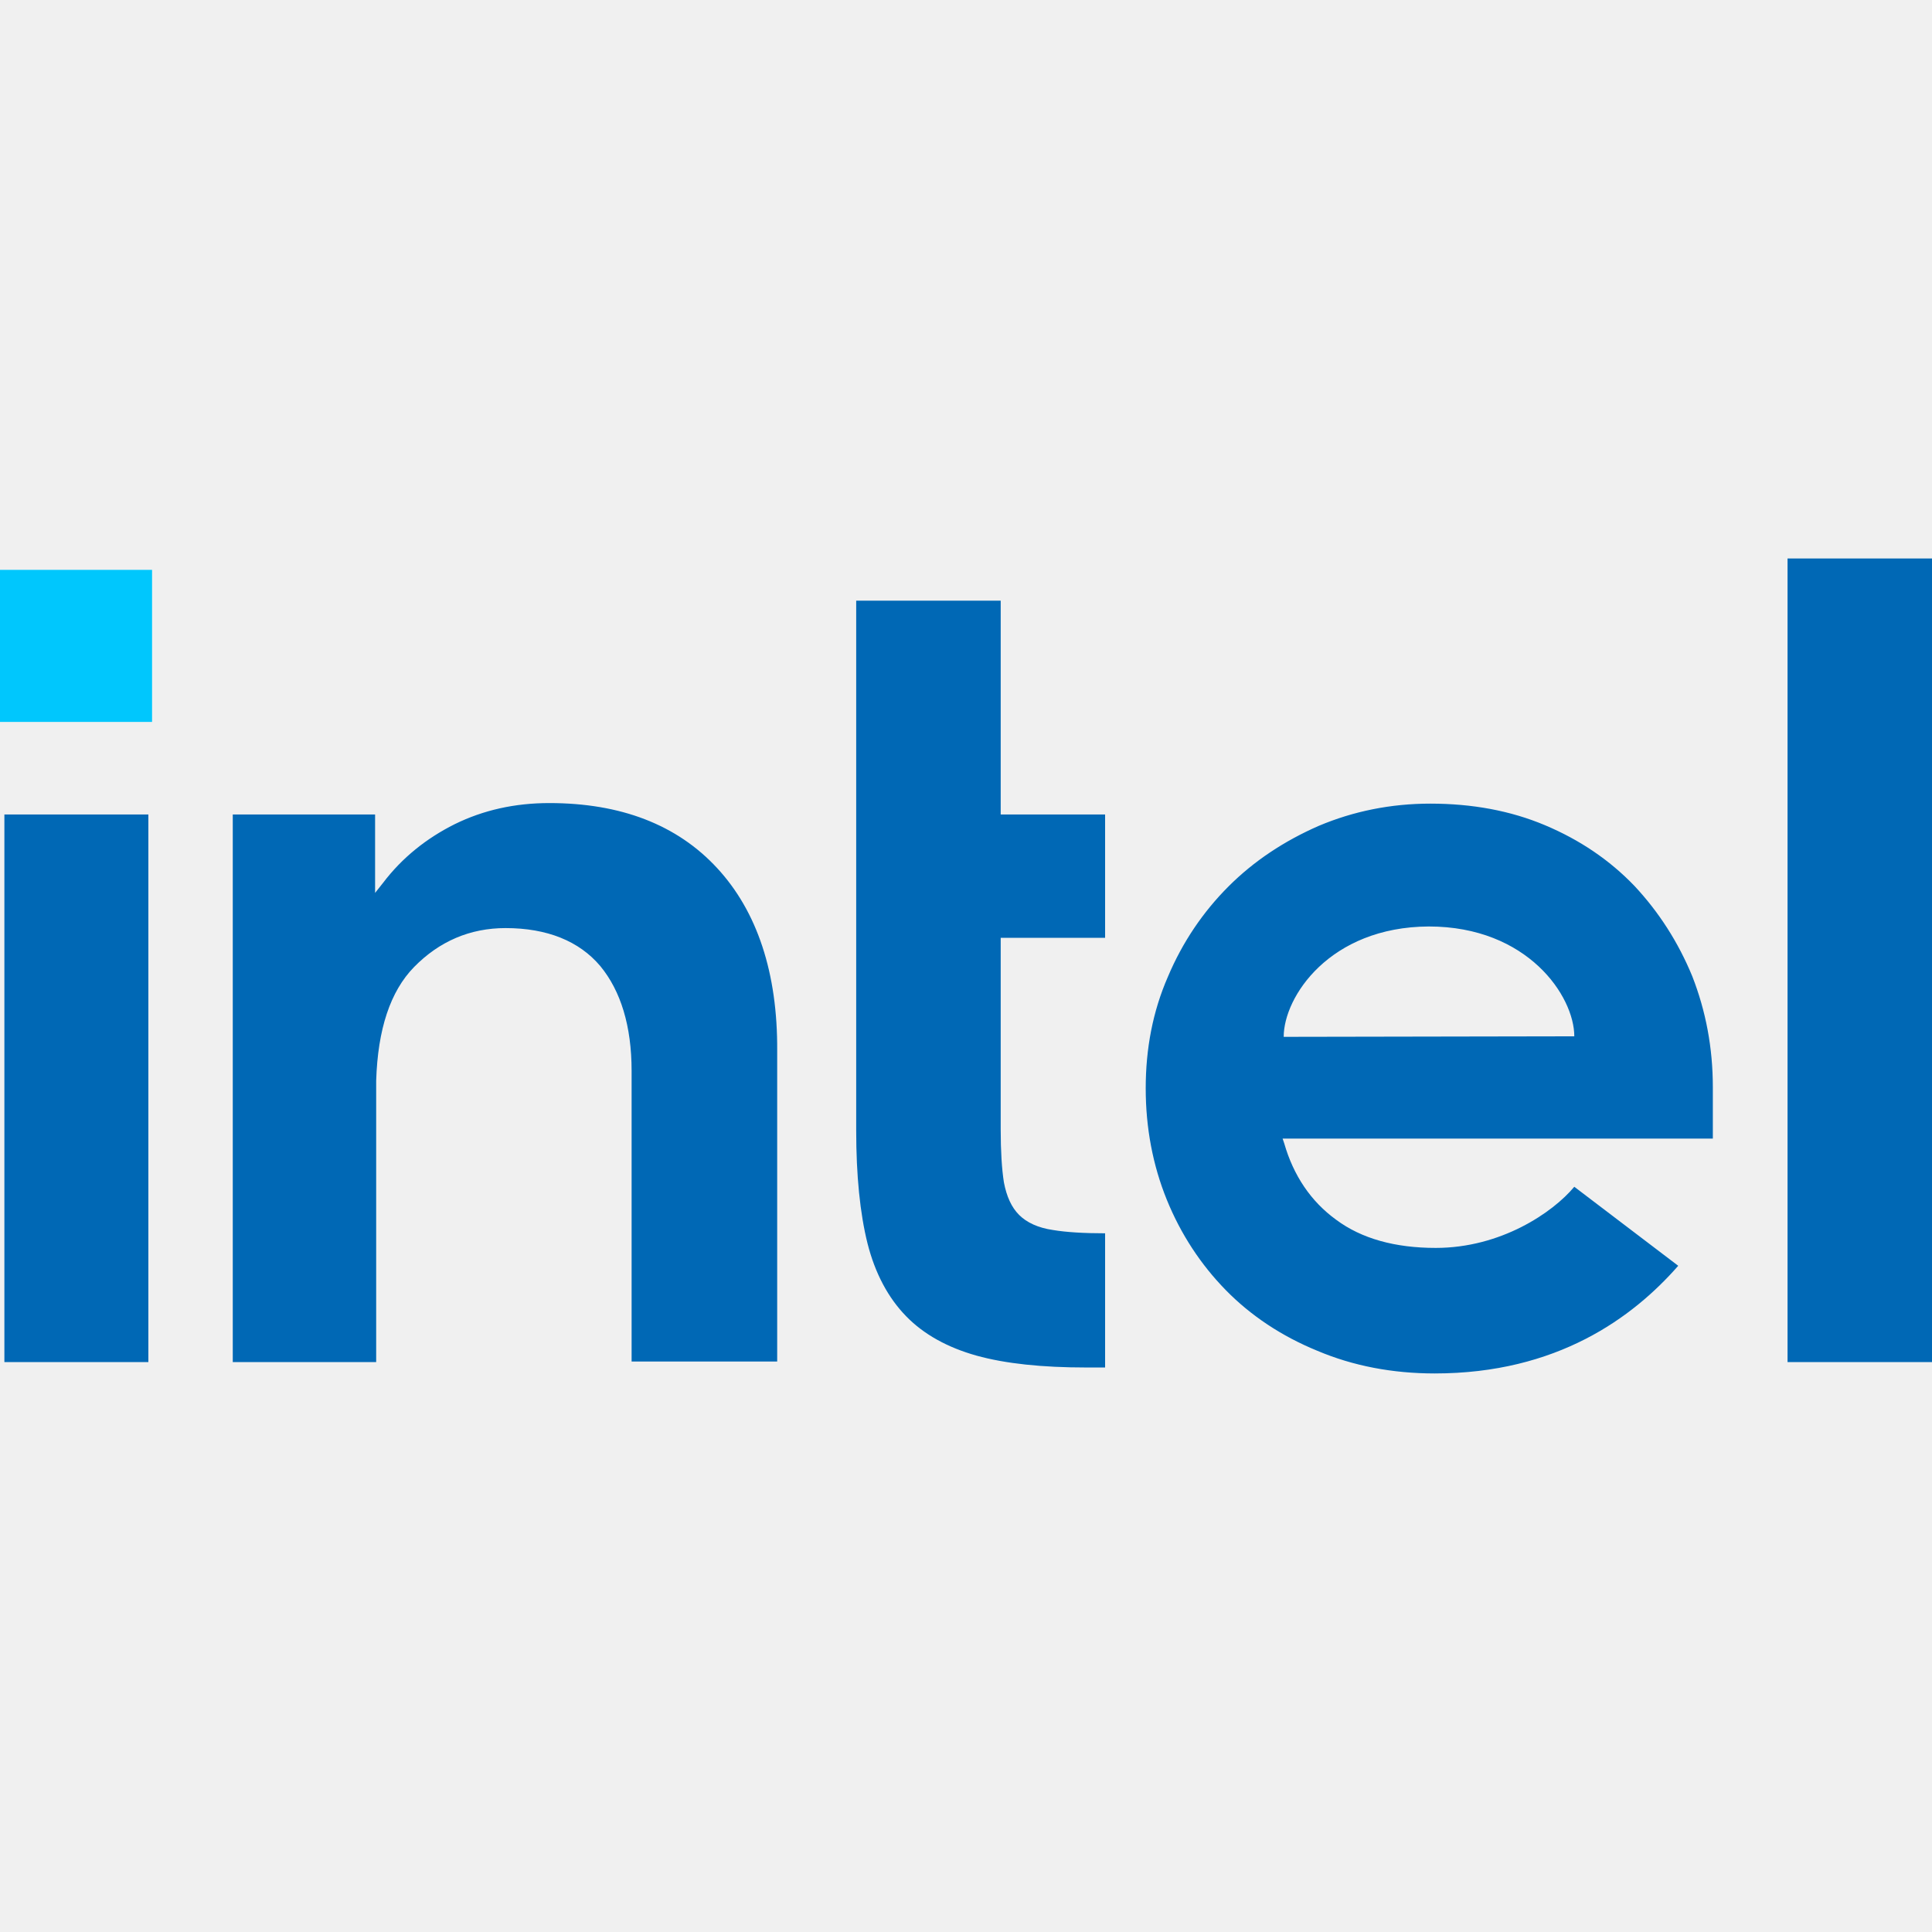
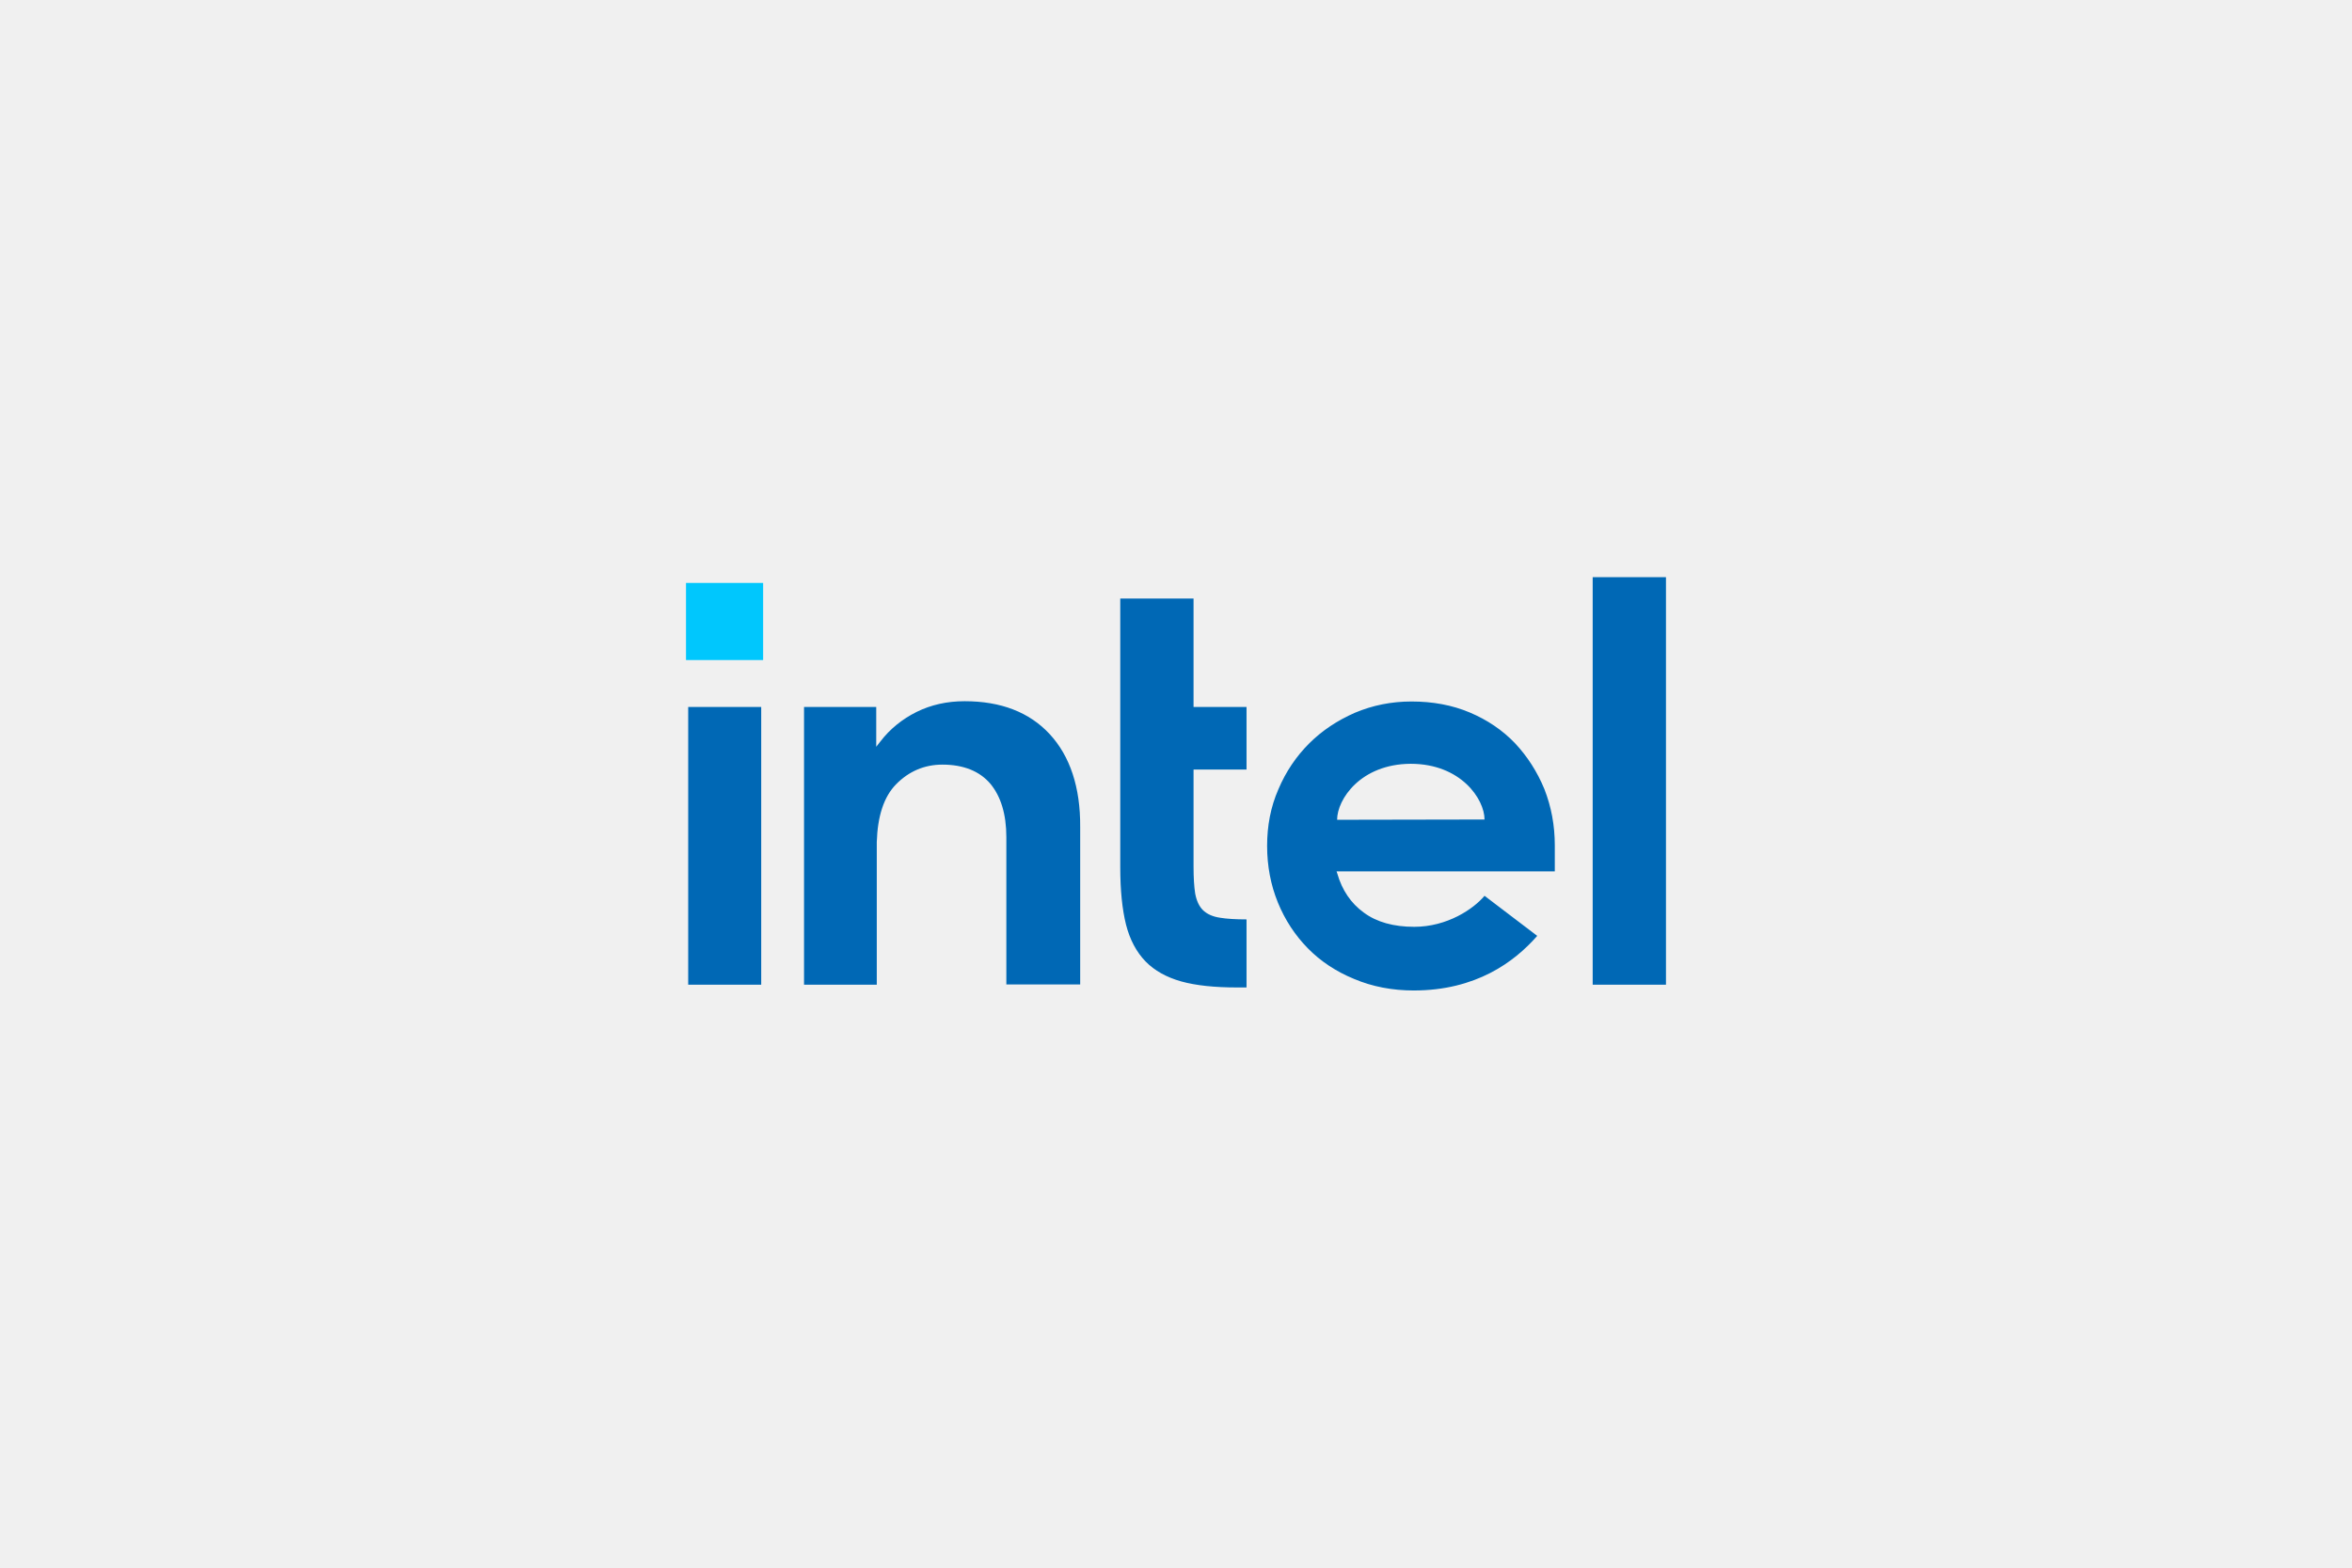
- <svg xmlns="http://www.w3.org/2000/svg" width="48" height="48" viewBox="0 0 48 48" fill="none">
-   <g clip-path="url(#clip0_11091_17273)">
-     <path d="M0 14.158H3.778V17.936H0V14.158Z" fill="#00C7FD" />
-     <path d="M3.686 33.841V20.235H0.109V33.841H3.686ZM27.456 33.975V30.641C26.932 30.641 26.488 30.614 26.166 30.56C25.789 30.506 25.507 30.372 25.319 30.184C25.131 29.996 25.009 29.727 24.942 29.377C24.889 29.041 24.862 28.597 24.862 28.059V23.3H27.456V20.235H24.862V14.924H21.272V28.086C21.272 29.202 21.366 30.143 21.554 30.896C21.742 31.636 22.065 32.241 22.509 32.698C22.952 33.155 23.544 33.478 24.257 33.679C24.983 33.881 25.897 33.975 26.986 33.975H27.456ZM48.001 33.841V13.875H44.411V33.841H48.001ZM17.816 21.566C16.822 20.49 15.423 19.952 13.649 19.952C12.788 19.952 12.008 20.127 11.296 20.477C10.597 20.826 9.991 21.31 9.521 21.929L9.319 22.184V20.235H5.783V33.841H9.346V26.594V27.091V26.849C9.386 25.572 9.696 24.631 10.287 24.026C10.919 23.381 11.685 23.058 12.559 23.058C13.595 23.058 14.388 23.381 14.912 23.999C15.423 24.618 15.692 25.491 15.692 26.607V33.827H19.309V26.11C19.322 24.174 18.811 22.641 17.816 21.566ZM42.555 27.011C42.555 26.029 42.38 25.115 42.044 24.255C41.695 23.407 41.211 22.655 40.606 22.009C39.987 21.364 39.248 20.866 38.387 20.503C37.527 20.14 36.572 19.966 35.537 19.966C34.556 19.966 33.628 20.154 32.767 20.517C31.907 20.893 31.154 21.391 30.522 22.023C29.89 22.655 29.379 23.407 29.016 24.268C28.64 25.128 28.465 26.056 28.465 27.038C28.465 28.019 28.64 28.947 28.989 29.807C29.339 30.668 29.836 31.421 30.455 32.053C31.073 32.685 31.84 33.196 32.727 33.559C33.614 33.935 34.596 34.123 35.645 34.123C38.683 34.123 40.565 32.738 41.695 31.448L39.113 29.485C38.575 30.13 37.285 31.004 35.671 31.004C34.663 31.004 33.829 30.775 33.197 30.305C32.566 29.848 32.135 29.202 31.907 28.409L31.866 28.288H42.555V27.011ZM31.893 25.76C31.893 24.765 33.036 23.031 35.497 23.018C37.957 23.018 39.113 24.752 39.113 25.747L31.893 25.76Z" fill="#0068B5" />
+ <svg xmlns="http://www.w3.org/2000/svg" width="180" height="120" viewBox="0 0 180 120" fill="none">
+   <g clip-path="url(#clip0_11105_18618)">
+     <g clip-path="url(#clip1_11105_18618)">
+       <g clip-path="url(#clip2_11105_18618)">
+         <path d="M52.5 44.623H58.403V50.526H52.5V44.623Z" fill="#00C7FD" />
+         <path d="M58.256 75.376V54.116H52.668V75.376H58.256ZM95.398 75.586V70.376C94.579 70.376 93.885 70.334 93.381 70.25C92.793 70.166 92.352 69.956 92.058 69.662C91.763 69.368 91.574 68.948 91.469 68.402C91.385 67.876 91.343 67.183 91.343 66.343V58.906H95.398V54.116H91.343V45.818H85.734V66.385C85.734 68.129 85.881 69.599 86.175 70.776C86.469 71.931 86.974 72.876 87.667 73.591C88.36 74.305 89.285 74.809 90.398 75.124C91.532 75.439 92.961 75.586 94.663 75.586H95.398ZM127.498 75.376V44.18H121.889V75.376H127.498ZM80.335 56.196C78.781 54.516 76.596 53.675 73.823 53.675C72.478 53.675 71.26 53.948 70.147 54.495C69.054 55.041 68.109 55.797 67.373 56.763L67.058 57.163V54.116H61.533V75.376H67.1V64.053V64.83V64.452C67.163 62.456 67.647 60.986 68.571 60.041C69.558 59.032 70.756 58.528 72.121 58.528C73.739 58.528 74.978 59.032 75.798 59.999C76.596 60.965 77.016 62.33 77.016 64.074V75.355H82.667V63.297C82.688 60.272 81.89 57.877 80.335 56.196ZM118.99 64.704C118.99 63.171 118.717 61.742 118.191 60.398C117.645 59.074 116.889 57.898 115.944 56.889C114.977 55.881 113.822 55.104 112.477 54.536C111.133 53.969 109.641 53.696 108.024 53.696C106.49 53.696 105.04 53.99 103.696 54.557C102.351 55.146 101.175 55.923 100.188 56.91C99.2 57.898 98.402 59.074 97.835 60.419C97.246 61.763 96.973 63.213 96.973 64.746C96.973 66.28 97.246 67.729 97.793 69.074C98.339 70.418 99.116 71.595 100.083 72.582C101.049 73.57 102.246 74.368 103.633 74.935C105.019 75.523 106.553 75.817 108.192 75.817C112.939 75.817 115.88 73.654 117.645 71.637L113.612 68.57C112.771 69.578 110.755 70.944 108.234 70.944C106.658 70.944 105.356 70.587 104.368 69.851C103.381 69.137 102.709 68.129 102.351 66.889L102.288 66.7H118.99V64.704ZM102.33 62.751C102.33 61.196 104.116 58.486 107.961 58.465C111.805 58.465 113.612 61.175 113.612 62.73L102.33 62.751Z" fill="#0068B5" />
+       </g>
+     </g>
  </g>
  <defs>
-     <clipPath id="clip0_11091_17273">
-       <rect width="48" height="48" fill="white" />
+     <clipPath id="clip0_11105_18618">
+       <rect width="140" height="60" fill="white" transform="translate(20 30)" />
+     </clipPath>
+     <clipPath id="clip1_11105_18618">
+       <rect width="90.58" height="60" fill="white" transform="translate(44.7109 30)" />
+     </clipPath>
+     <clipPath id="clip2_11105_18618">
+       <rect width="75" height="75" fill="white" transform="translate(52.5 22.5)" />
    </clipPath>
  </defs>
</svg>
